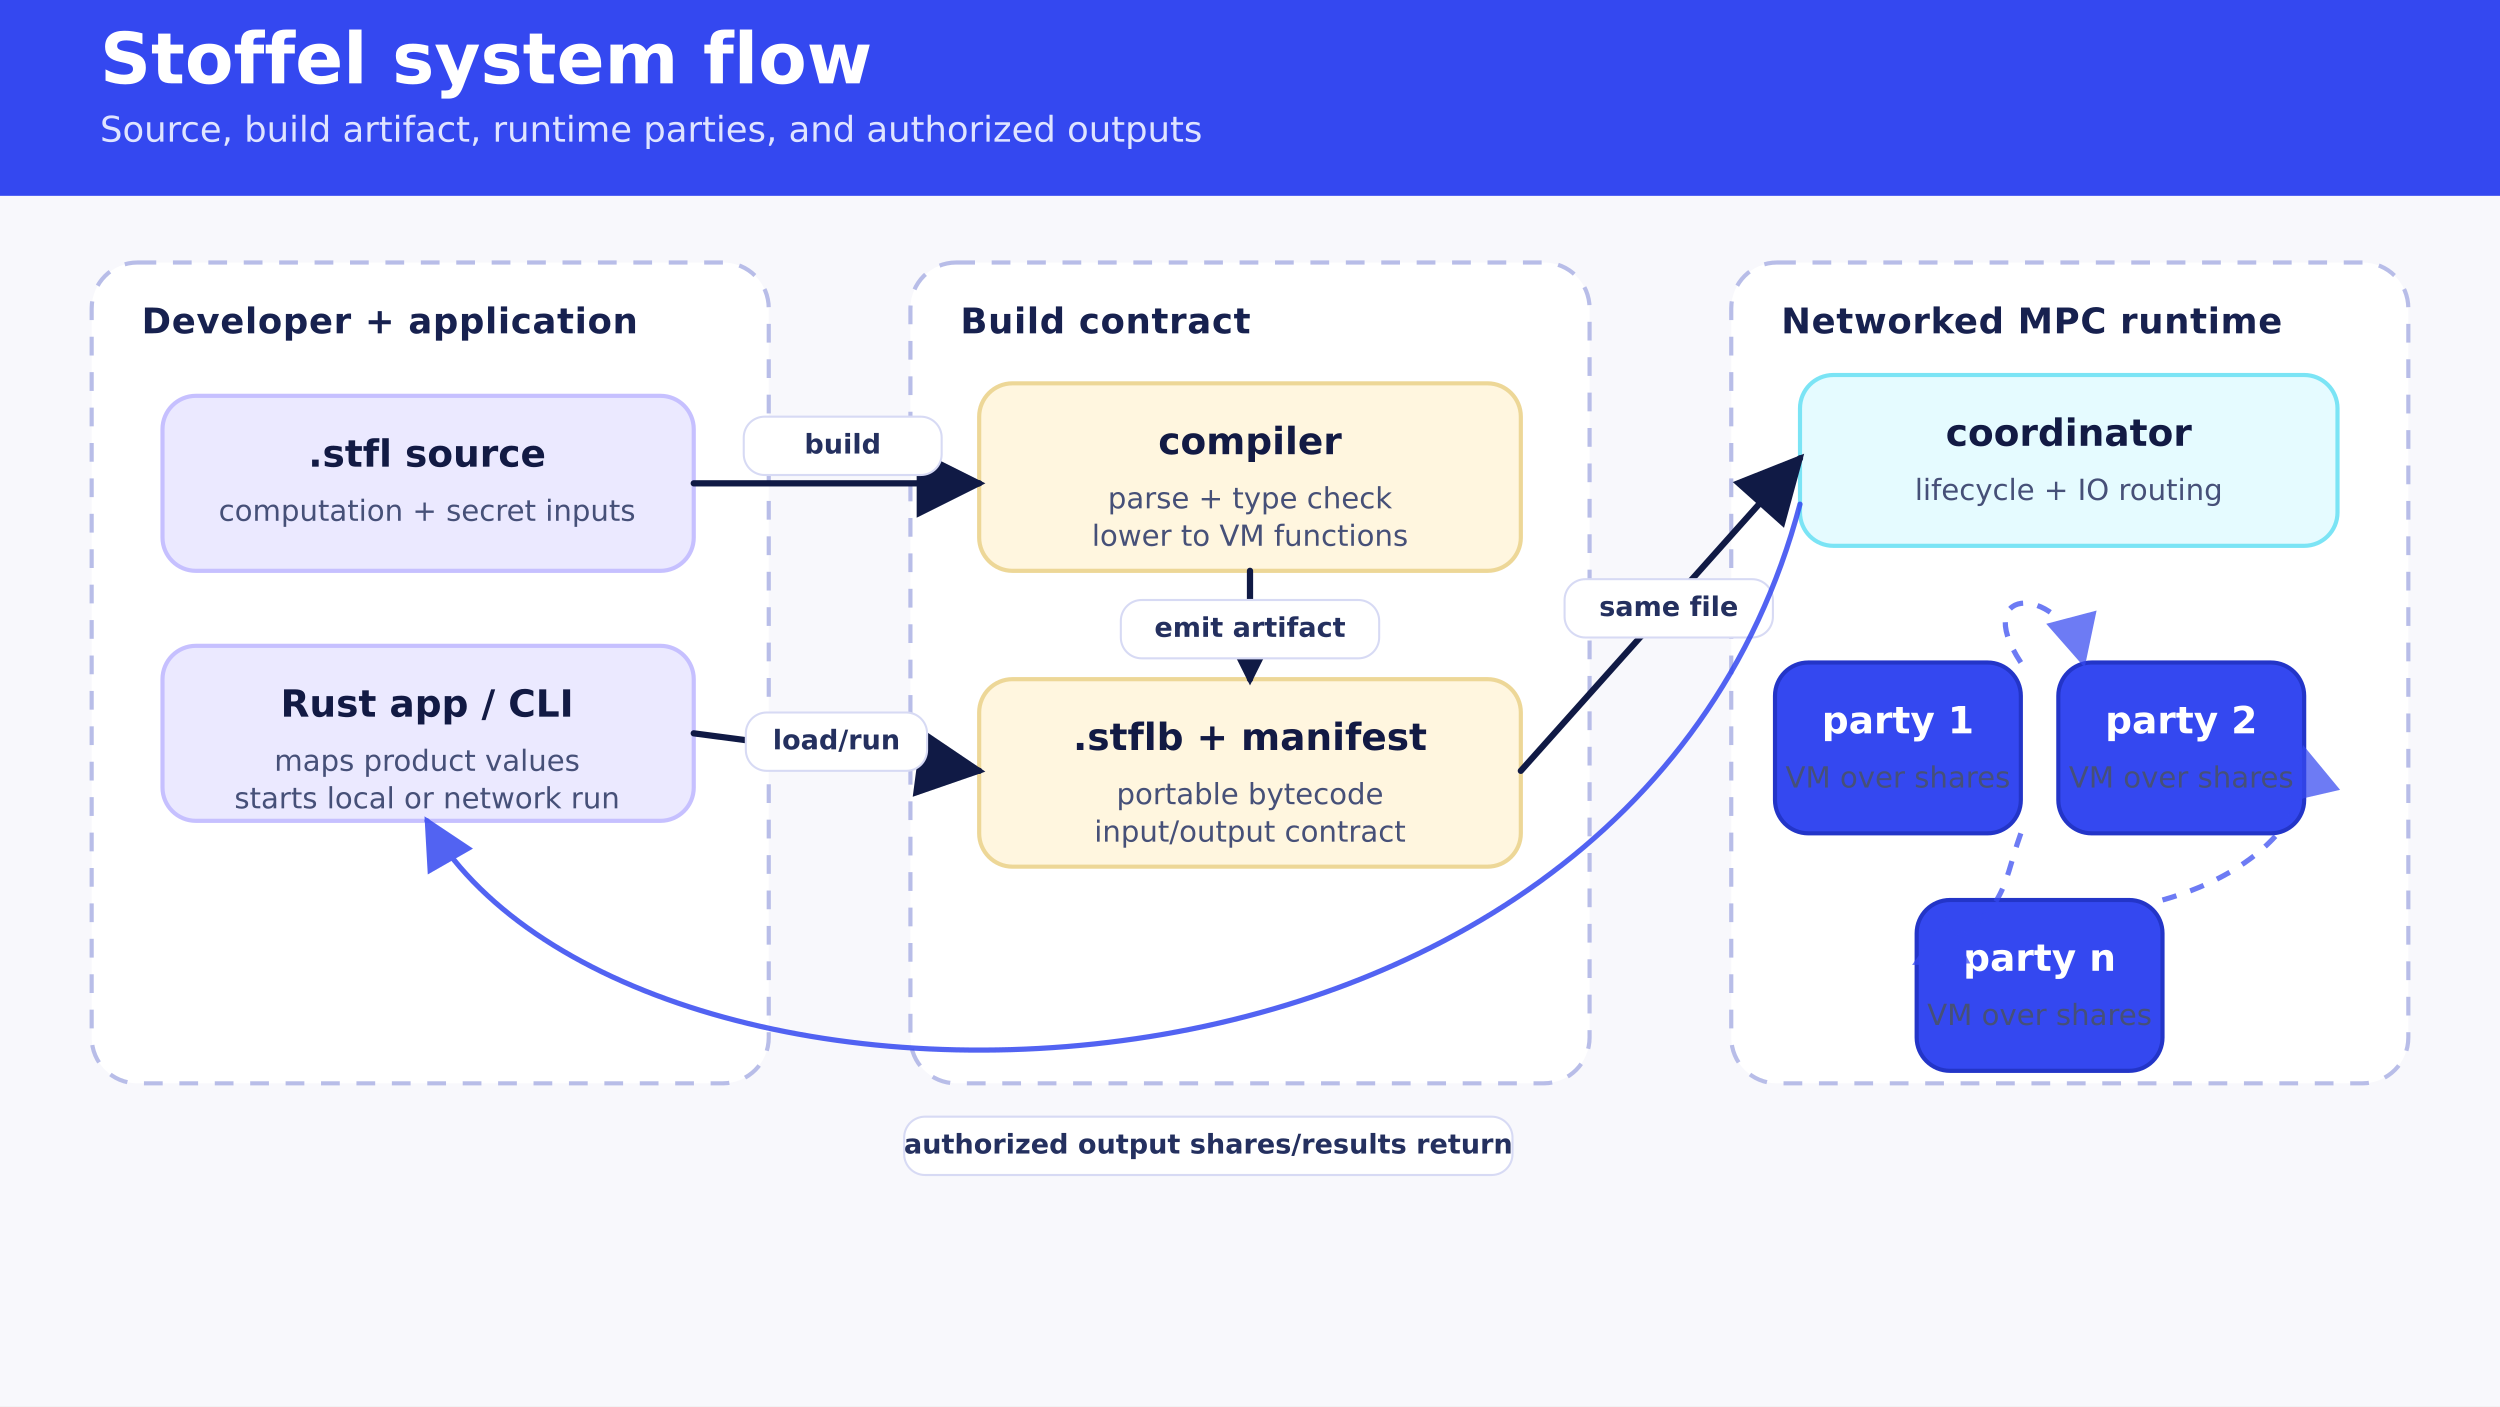
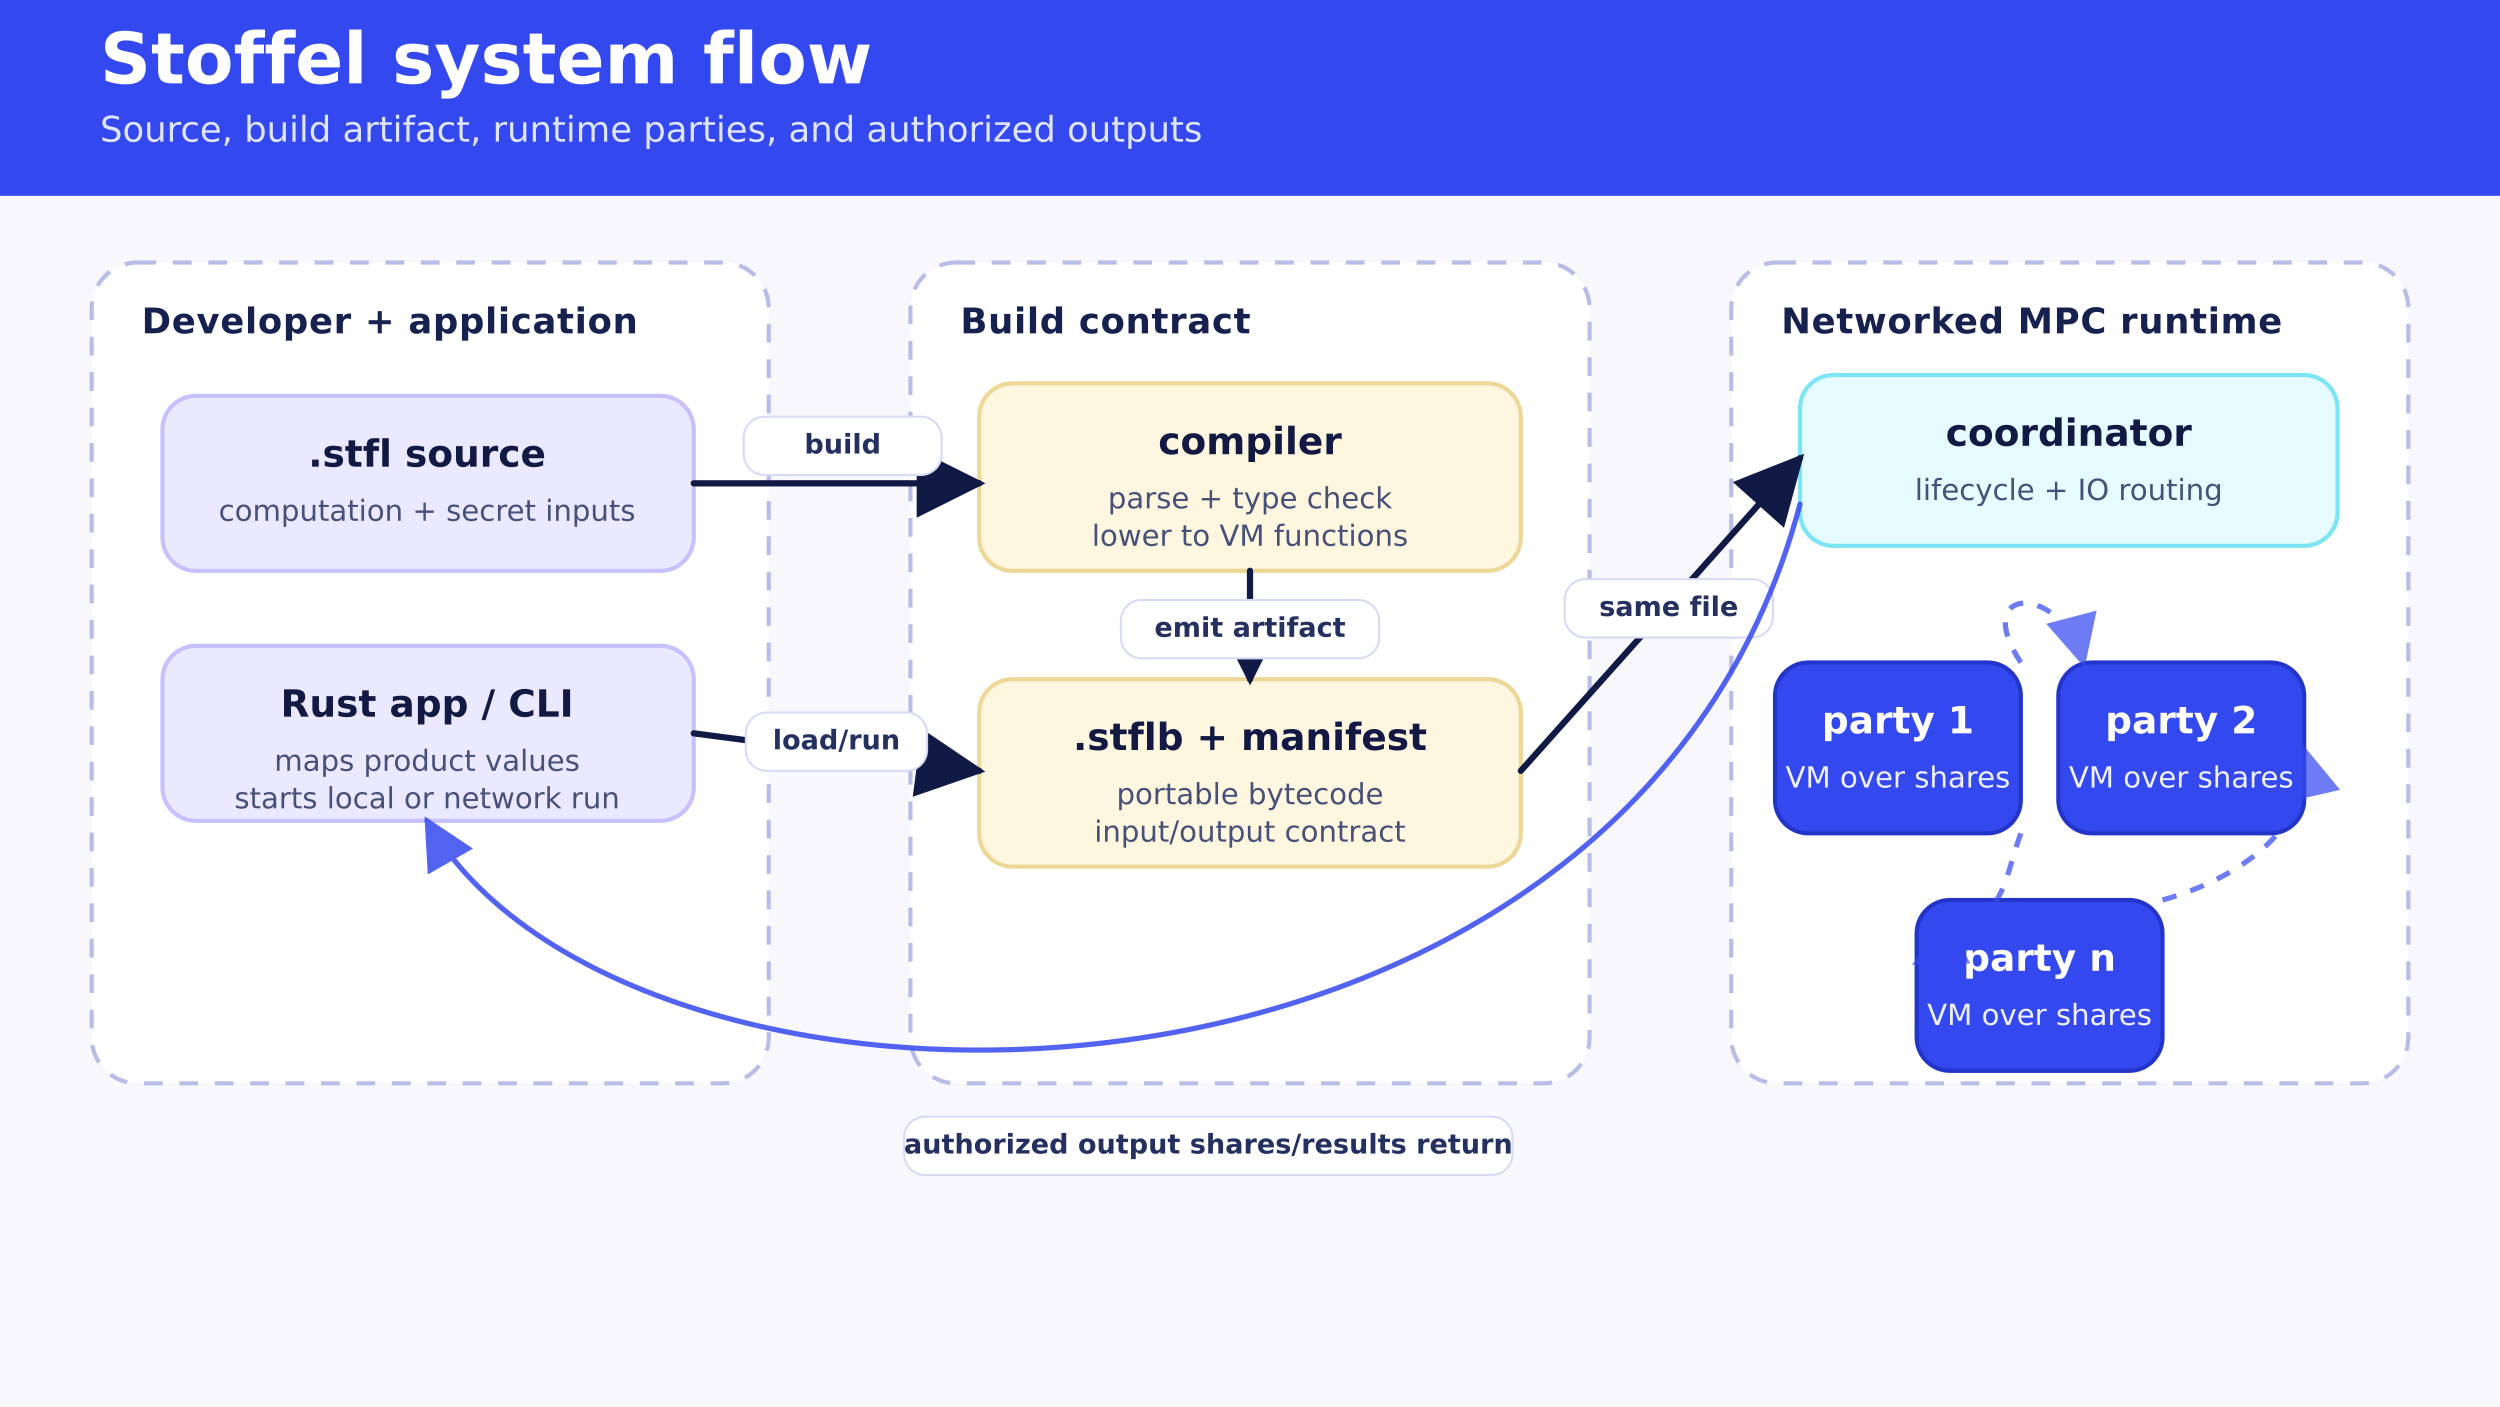
<svg xmlns="http://www.w3.org/2000/svg" width="1200" height="675" viewBox="0 0 1200 675" role="img" aria-labelledby="title desc">
  <defs>
    <style>
:root { color-scheme: light; }
.bg { fill: #f8f8fc; }
.header { fill: #3448f0; }
.title { font-family: 'DejaVu Sans', Arial, sans-serif; font-size: 34px; font-weight: 700; fill: #ffffff; }
.subtitle { font-family: 'DejaVu Sans', Arial, sans-serif; font-size: 17px; font-weight: 400; fill: #dfe4ff; }
.zone { fill: #ffffff; stroke: #b8bde8; stroke-width: 2; stroke-dasharray: 9 8; rx: 22; }
.zone-title { font-family: 'DejaVu Sans', Arial, sans-serif; font-size: 17px; font-weight: 700; fill: #17214f; letter-spacing: .02em; }
.card { fill: #ffffff; stroke: #c6cbef; stroke-width: 2; rx: 16; }
.card-lav { fill: #ebe9ff; stroke: #c6c0ff; }
.card-cream { fill: #fff6df; stroke: #edd797; }
.card-blue { fill: #3448f0; stroke: #2335c8; }
.card-cyan { fill: #e5fbff; stroke: #7be4f5; }
.card-text { font-family: 'DejaVu Sans', Arial, sans-serif; font-size: 18px; font-weight: 700; fill: #121a44; }
.card-sub { font-family: 'DejaVu Sans', Arial, sans-serif; font-size: 14px; font-weight: 400; fill: #465078; }
.white { fill: #ffffff; }
+ .on-blue-sub { fill: #ffffff; opacity: .92; }
.small { font-family: 'DejaVu Sans', Arial, sans-serif; font-size: 13px; font-weight: 400; fill: #465078; }
.badge { fill: #5ee3ff; stroke: #28bfdc; stroke-width: 1.5; }
.badge-text { font-family: 'DejaVu Sans', Arial, sans-serif; font-size: 15px; font-weight: 700; fill: #07133d; text-anchor: middle; dominant-baseline: middle; }
.arrow { stroke: #101a45; stroke-width: 3; fill: none; marker-end: url(#arrow); stroke-linecap: round; stroke-linejoin: round; }
.arrow-soft { stroke: #3448f0; stroke-width: 2.5; fill: none; marker-end: url(#arrow-soft); stroke-linecap: round; stroke-linejoin: round; opacity: .85; }
.arrow-dash { stroke: #3448f0; stroke-width: 2.5; fill: none; stroke-dasharray: 7 7; marker-end: url(#arrow-soft); opacity: .72; }
.label-chip { fill: #ffffff; stroke: #d7daf4; stroke-width: 1; rx: 10; }
.label { font-family: 'DejaVu Sans', Arial, sans-serif; font-size: 13px; font-weight: 700; fill: #24305f; text-anchor: middle; dominant-baseline: middle; }
</style>
    <marker id="arrow" markerWidth="11" markerHeight="11" refX="10" refY="5.5" orient="auto">
      <path d="M0,0 L11,5.5 L0,11 z" fill="#101a45" />
    </marker>
    <marker id="arrow-soft" markerWidth="10" markerHeight="10" refX="9" refY="5" orient="auto">
      <path d="M0,0 L10,5 L0,10 z" fill="#3448f0" />
    </marker>
  </defs>
  <rect class="bg" width="1200" height="675" />
  <rect class="header" x="0" y="0" width="1200" height="94" />
  <text x="48" y="40" class="title">Stoffel system flow</text>
  <text x="48" y="68" class="subtitle">Source, build artifact, runtime parties, and authorized outputs</text>
  <rect x="44" y="126" width="325" height="394" class="zone" />
  <text x="68" y="160" class="zone-title">Developer + application</text>
  <rect x="437" y="126" width="326" height="394" class="zone" />
  <text x="461" y="160" class="zone-title">Build contract</text>
  <rect x="831" y="126" width="325" height="394" class="zone" />
  <text x="855" y="160" class="zone-title">Networked MPC runtime</text>
  <rect x="78" y="190" width="255" height="84" class="card card-lav" />
  <text x="205" y="224" class="card-text" text-anchor="middle">.stfl source</text>
  <text x="205" y="250" class="card-sub" text-anchor="middle">computation + secret inputs</text>
  <rect x="78" y="310" width="255" height="84" class="card card-lav" />
  <text x="205" y="344" class="card-text" text-anchor="middle">Rust app / CLI</text>
  <text x="205" y="370" class="card-sub" text-anchor="middle">maps product values</text>
  <text x="205" y="388" class="card-sub" text-anchor="middle">starts local or network run</text>
  <rect x="470" y="184" width="260" height="90" class="card card-cream" />
  <text x="600" y="218" class="card-text" text-anchor="middle">compiler</text>
  <text x="600" y="244" class="card-sub" text-anchor="middle">parse + type check</text>
  <text x="600" y="262" class="card-sub" text-anchor="middle">lower to VM functions</text>
  <rect x="470" y="326" width="260" height="90" class="card card-cream" />
  <text x="600" y="360" class="card-text" text-anchor="middle">.stflb + manifest</text>
  <text x="600" y="386" class="card-sub" text-anchor="middle">portable bytecode</text>
  <text x="600" y="404" class="card-sub" text-anchor="middle">input/output contract</text>
  <rect x="864" y="180" width="258" height="82" class="card card-cyan" />
  <text x="993" y="214" class="card-text" text-anchor="middle">coordinator</text>
  <text x="993" y="240" class="card-sub" text-anchor="middle">lifecycle + IO routing</text>
  <rect x="852" y="318" width="118" height="82" class="card card-blue" />
  <text x="911" y="352" class="card-text white" text-anchor="middle">party 1</text>
-   <text x="911" y="378" class="card-sub" text-anchor="middle">VM over shares</text>
+   <text x="911" y="378" class="card-sub on-blue-sub" text-anchor="middle">VM over shares</text>
  <rect x="988" y="318" width="118" height="82" class="card card-blue" />
  <text x="1047" y="352" class="card-text white" text-anchor="middle">party 2</text>
-   <text x="1047" y="378" class="card-sub" text-anchor="middle">VM over shares</text>
+   <text x="1047" y="378" class="card-sub on-blue-sub" text-anchor="middle">VM over shares</text>
  <rect x="920" y="432" width="118" height="82" class="card card-blue" />
  <text x="979" y="466" class="card-text white" text-anchor="middle">party n</text>
-   <text x="979" y="492" class="card-sub" text-anchor="middle">VM over shares</text>
+   <text x="979" y="492" class="card-sub on-blue-sub" text-anchor="middle">VM over shares</text>
  <path d="M333,232 L470,232" class="arrow" />
  <rect x="357" y="200" width="95" height="28" class="label-chip" />
  <text x="404.5" y="214" class="label">build</text>
  <path d="M333,352 L470,370" class="arrow" />
  <rect x="358" y="342" width="87" height="28" class="label-chip" />
  <text x="401.5" y="356" class="label">load/run</text>
  <path d="M600,274 L600,326" class="arrow" />
  <rect x="538" y="288" width="124" height="28" class="label-chip" />
  <text x="600.0" y="302" class="label">emit artifact</text>
  <path d="M730,370 L864,220" class="arrow" />
  <rect x="751" y="278" width="100" height="28" class="label-chip" />
  <text x="801.0" y="292" class="label">same file</text>
  <path d="M864,242 C780,560 300,560 205,394" class="arrow-soft" />
  <rect x="434" y="536" width="292" height="28" class="label-chip" />
  <text x="580.0" y="550" class="label">authorized output shares/results return</text>
  <path d="M970,318 C945,280 990,280 1000,318" class="arrow-dash" />
  <path d="M970,400 C960,428 965,438 920,462" class="arrow-dash" />
  <path d="M1038,432 C1088,418 1112,386 1106,360" class="arrow-dash" />
</svg>
